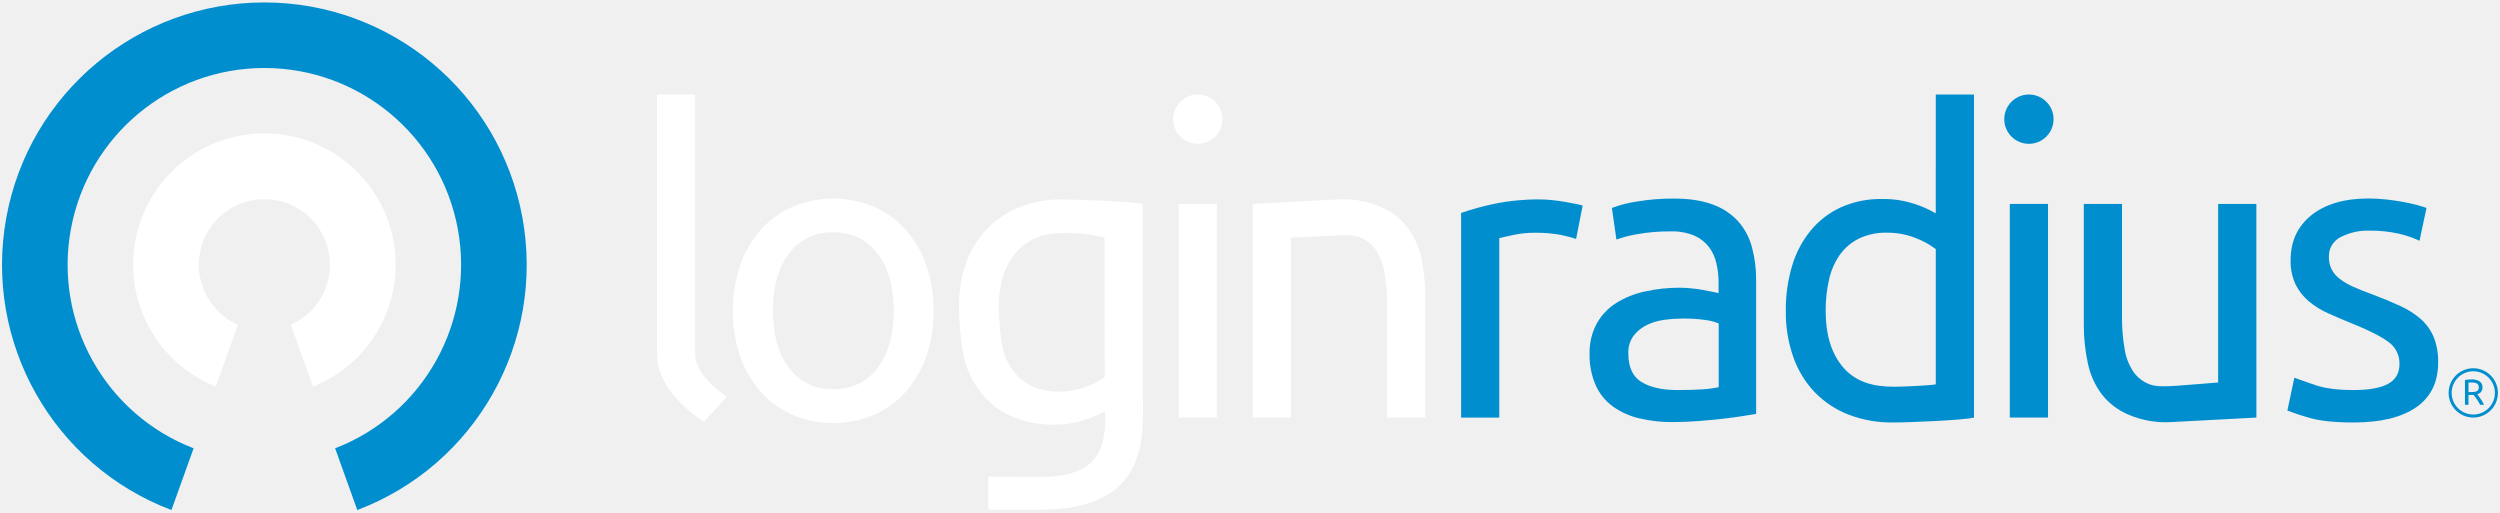
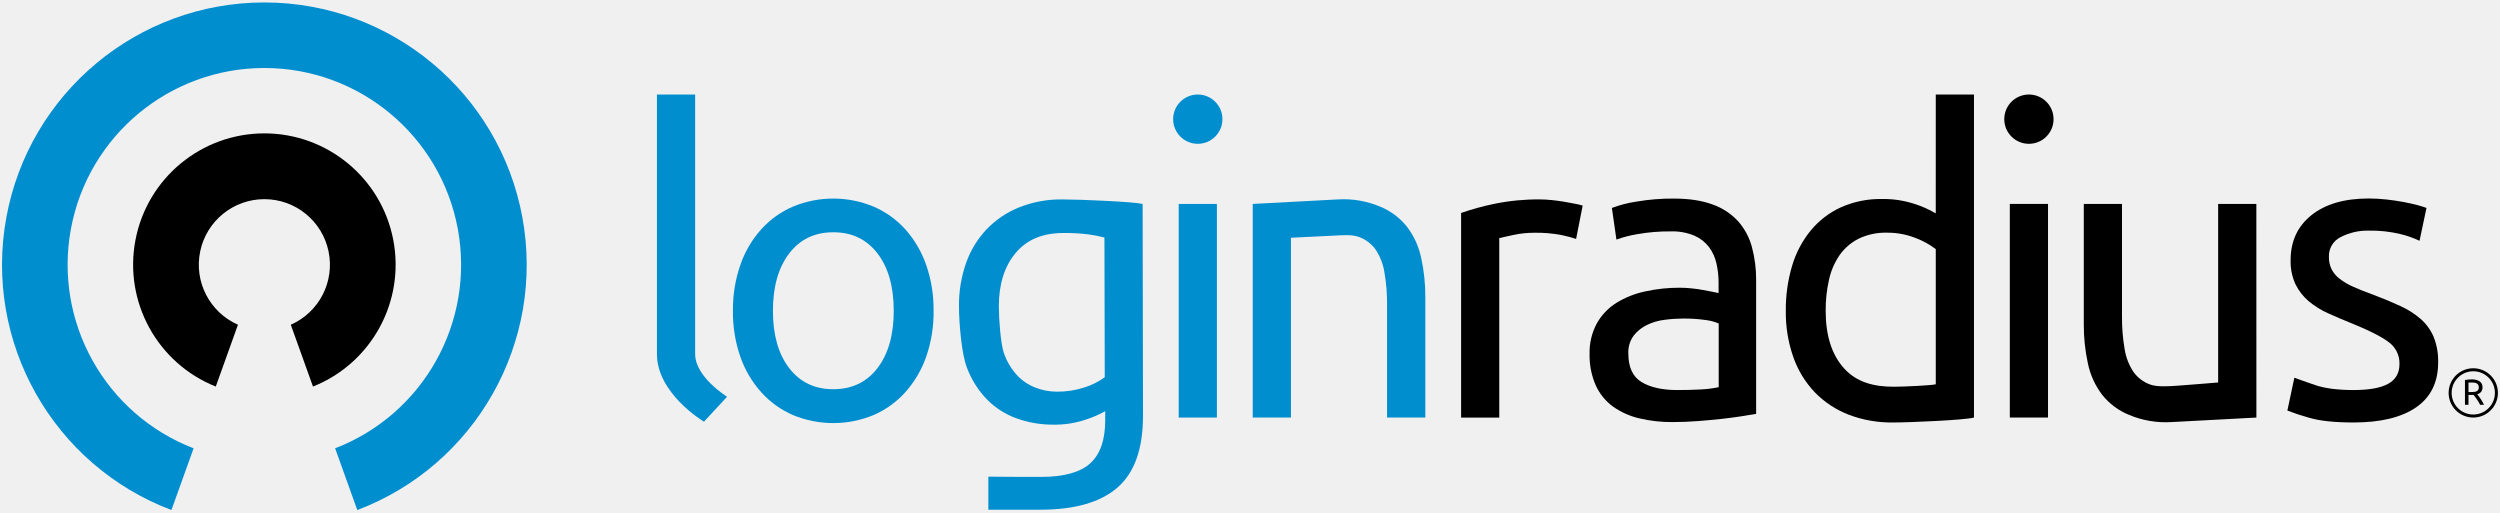
<svg xmlns="http://www.w3.org/2000/svg" width="1200" height="246" viewBox="0 0 1200 246">
  <defs>
    <style>
      .cls-1 {
-         fill: #008ecf;
+         fill: #000;
      }

      .cls-2 {
-         fill: #fff;
+         fill: #008ecf;
      }
    </style>
  </defs>
  <g id="horizontals">
    <g>
      <g>
-         <path class="cls-1" d="M126.9,1.18A125.9,125.9,0,0,0,82.29,244.82l10.64-29.64a94.43,94.43,0,1,1,67.93,0l10.64,29.64A125.9,125.9,0,0,0,126.9,1.18Z" />
-         <path class="cls-2" d="M103.57,185.54l10.65-29.67a31.47,31.47,0,1,1,25.36,0l10.65,29.67a63,63,0,1,0-46.66,0Z" />
+         <path class="cls-2" d="M126.9,1.18A125.9,125.9,0,0,0,82.29,244.82l10.64-29.64a94.43,94.43,0,1,1,67.93,0l10.64,29.64A125.9,125.9,0,0,0,126.9,1.18Z" />
+         <path class="cls-1" d="M103.57,185.54l10.65-29.67a31.47,31.47,0,1,1,25.36,0l10.65,29.67a63,63,0,1,0-46.66,0Z" />
      </g>
      <g>
        <g>
          <g>
            <path class="cls-1" d="M739.19,95.72c1.57,0,3.38.09,5.42.29s4,.46,6,.79,3.78.66,5.43,1a33.88,33.88,0,0,1,3.64.88l-3.15,16a62.15,62.15,0,0,0-7.2-1.88,63.32,63.32,0,0,0-12.91-1.08,48.24,48.24,0,0,0-10.16,1.08c-3.35.73-5.56,1.22-6.61,1.48v86.18H701.33V102.22a125.18,125.18,0,0,1,16.17-4.43A103.81,103.81,0,0,1,739.19,95.72Z" />
            <path class="cls-1" d="M803.49,95.32q11,0,18.63,2.86a30.21,30.21,0,0,1,12.23,8.09,30.61,30.61,0,0,1,6.6,12.42,60.2,60.2,0,0,1,2,15.88v64.08c-1.57.27-3.78.63-6.6,1.09s-6,.88-9.57,1.28-7.39.75-11.53,1.08-8.25.5-12.33.5a67.15,67.15,0,0,1-16-1.78,35.76,35.76,0,0,1-12.62-5.62A25.64,25.64,0,0,1,766,185.05a35.6,35.6,0,0,1-3-15.19,29.24,29.24,0,0,1,3.45-14.59,27.5,27.5,0,0,1,9.37-9.86,43.18,43.18,0,0,1,13.8-5.52,75.48,75.48,0,0,1,16.57-1.78,56.66,56.66,0,0,1,5.71.3q3,.3,5.62.79c1.78.33,3.32.62,4.64.89s2.23.46,2.76.59v-5.13a41.09,41.09,0,0,0-1-9,20.54,20.54,0,0,0-3.55-7.89,18,18,0,0,0-7-5.52,27.41,27.41,0,0,0-11.53-2.07A87.13,87.13,0,0,0,786,112.38,55.94,55.94,0,0,0,775.88,115l-2.17-15.18a56.9,56.9,0,0,1,11.83-3.06A101.79,101.79,0,0,1,803.49,95.32Zm1.57,91.9q6.51,0,11.54-.3a51.45,51.45,0,0,0,8.38-1.08V155.27a23.79,23.79,0,0,0-6.41-1.68,71.33,71.33,0,0,0-10.75-.69,68.41,68.41,0,0,0-8.77.6,26.86,26.86,0,0,0-8.48,2.46,18.22,18.22,0,0,0-6.41,5.13,13.45,13.45,0,0,0-2.56,8.57q0,9.87,6.31,13.71T805.06,187.22Z" />
            <path class="cls-1" d="M929.17,45.37h18.34V200.43c-4.21,1.18-30.31,2.36-38.85,2.36a57.62,57.62,0,0,1-21.3-3.74,45.69,45.69,0,0,1-16.17-10.65,47,47,0,0,1-10.35-16.86,64.54,64.54,0,0,1-3.65-22.38,73,73,0,0,1,3.06-21.7,48.53,48.53,0,0,1,9-16.95,40.75,40.75,0,0,1,14.49-11.05,46.49,46.49,0,0,1,19.63-3.94A47.54,47.54,0,0,1,919,97.89a49.53,49.53,0,0,1,10.16,4.53Zm0,74.21a38,38,0,0,0-9.66-5.33,36.54,36.54,0,0,0-13.81-2.56,29.58,29.58,0,0,0-13.51,2.86,24.85,24.85,0,0,0-9.17,7.89,33.38,33.38,0,0,0-5.12,11.93,65.77,65.77,0,0,0-1.58,14.79q0,17.94,8.87,27.7c5.92,6.51,13.95,8.77,23.81,8.77,5,0,18.33-.65,20.17-1.17Z" />
            <path class="cls-1" d="M1129.67,187.22q11.24,0,16.66-3t5.42-9.47a12.58,12.58,0,0,0-5.32-10.65q-5.33-3.93-17.55-8.87-5.91-2.37-11.34-4.83a39.44,39.44,0,0,1-9.37-5.82,25.4,25.4,0,0,1-6.31-8.08,26,26,0,0,1-2.36-11.64q0-13.61,10-21.59t27.41-8a78.92,78.92,0,0,1,8.68.49q4.33.5,8.09,1.19c2.49.46,4.7,1,6.6,1.48s3.39,1,4.44,1.38l-3.35,15.77a46.51,46.51,0,0,0-9.27-3.25A60.18,60.18,0,0,0,1137,110.7a28,28,0,0,0-13.4,3.06,10.12,10.12,0,0,0-5.72,9.56,13,13,0,0,0,1.28,5.92,13.74,13.74,0,0,0,3.94,4.64,32.46,32.46,0,0,0,6.61,3.84q3.94,1.77,9.46,3.75,7.3,2.76,13,5.42a40.62,40.62,0,0,1,9.76,6.21,24,24,0,0,1,6.21,8.58,31,31,0,0,1,2.17,12.32q0,14.2-10.55,21.5t-30.07,7.29q-13.61,0-21.3-2.26a109.28,109.28,0,0,1-10.45-3.46l3.35-15.77q3.15,1.19,10.06,3.55T1129.67,187.22Z" />
            <path class="cls-1" d="M1083.07,200.43l-40.82,2.17a45.24,45.24,0,0,1-20.32-3.46,31.81,31.81,0,0,1-12.91-9.66,37.28,37.28,0,0,1-6.8-14.89,86,86,0,0,1-2-19.12V97.89h18.34v53.63a88,88,0,0,0,1.28,16.17,27.46,27.46,0,0,0,4.24,10.85,16.86,16.86,0,0,0,7.89,6c3.29,1.25,8.76.92,13.61.57,11.37-.82,14-1.15,19.13-1.52V97.89h18.34Z" />
            <g>
              <rect class="cls-1" x="964.71" y="97.88" width="18.34" height="102.54" />
              <circle class="cls-1" cx="973.88" cy="57.2" r="11.83" />
            </g>
          </g>
          <g>
            <path class="cls-2" d="M548.46,97.89c-4.34-1.06-29.91-2.17-38.46-2.17a54.18,54.18,0,0,0-20.9,3.84,44.89,44.89,0,0,0-15.68,10.65,45.93,45.93,0,0,0-9.76,16.17A60.9,60.9,0,0,0,460.31,147c0,8.55,1.34,23,3.7,29.19a44.3,44.3,0,0,0,9.67,15.48A37.85,37.85,0,0,0,488,200.83a51,51,0,0,0,17.46,3,46.4,46.4,0,0,0,15.87-2.47,49.18,49.18,0,0,0,9.17-4v4.34q0,14.19-7.2,20.7t-23.56,6.51c-2.5,0-19.84,0-25.33-.12v15.87c5.38,0,22.41,0,24.93,0q24.85,0,37.07-10.65t12.23-34.32Zm-27.85,88.05A41.63,41.63,0,0,1,507.2,188a28.19,28.19,0,0,1-10.35-2,23.8,23.8,0,0,1-8.88-6.12,30.06,30.06,0,0,1-6.11-10.45c-1.51-4.2-2.42-16.37-2.42-22.29q0-16,8-25.63t22.77-9.66a89.19,89.19,0,0,1,12.52.69,59.68,59.68,0,0,1,7.4,1.48l.15,67.05A33,33,0,0,1,520.61,185.94Z" />
            <path class="cls-2" d="M448.12,149.16a64.73,64.73,0,0,1-3.55,22.08,50.53,50.53,0,0,1-10,17,44,44,0,0,1-15.28,11,50.55,50.55,0,0,1-38.65,0,43.87,43.87,0,0,1-15.28-11,50.2,50.2,0,0,1-10-17,64.73,64.73,0,0,1-3.55-22.08,65,65,0,0,1,3.55-22,50.18,50.18,0,0,1,10-17.06,43.71,43.71,0,0,1,15.28-10.94,50.43,50.43,0,0,1,38.65,0,43.8,43.8,0,0,1,15.28,10.94,50.51,50.51,0,0,1,10,17.06A65,65,0,0,1,448.12,149.16Zm-19.13,0q0-17.35-7.79-27.51T400,111.49q-13.41,0-21.19,10.16T371,149.16q0,17.35,7.79,27.51T400,186.82q13.41,0,21.2-10.15T429,149.16Z" />
            <path class="cls-2" d="M601.31,97.89l40.82-2.17a45.09,45.09,0,0,1,20.31,3.45,31.74,31.74,0,0,1,12.91,9.66,37.49,37.49,0,0,1,6.81,14.89,86.63,86.63,0,0,1,2,19.13v57.58H665.79V146.79a88,88,0,0,0-1.28-16.17,27.46,27.46,0,0,0-4.24-10.85,16.81,16.81,0,0,0-7.89-6c-3.29-1.25-7.6-.9-12.46-.65l-20.27,1v86.29H601.31Z" />
            <path class="cls-2" d="M337.92,202.4c-.93-.54-22.59-13.71-22.59-32.46V45.37h18.34V169.94c0,11,15.18,20.38,15.32,20.5Z" />
            <g>
              <rect class="cls-2" x="565.77" y="97.89" width="18.34" height="102.54" />
              <circle class="cls-2" cx="574.94" cy="57.2" r="11.83" />
            </g>
          </g>
        </g>
        <g>
          <path class="cls-1" d="M1187.17,178.21a10.38,10.38,0,1,1-10.38,10.38,10.4,10.4,0,0,1,10.38-10.38m0-1.45A11.83,11.83,0,1,0,1199,188.59a11.82,11.82,0,0,0-11.83-11.83Z" />
          <path class="cls-1" d="M1189.09,189.26c.19.24.43.54.71.92s.58.8.88,1.25.6.94.9,1.44a14.6,14.6,0,0,1,.76,1.45h-1.85c-.23-.44-.49-.89-.76-1.34s-.55-.89-.83-1.3-.55-.8-.82-1.16-.52-.67-.75-.94l-.46,0h-2v4.72h-1.69V182.41a9.94,9.94,0,0,1,1.59-.23c.59,0,1.13-.06,1.61-.06a6.67,6.67,0,0,1,3.88.95,3.31,3.31,0,0,1,1.34,2.86A3.37,3.37,0,0,1,1191,188,3.67,3.67,0,0,1,1189.09,189.26Zm-2.56-5.66c-.72,0-1.27,0-1.65.05v4.55h1.2a12.43,12.43,0,0,0,1.57-.09,3.28,3.28,0,0,0,1.18-.33,1.82,1.82,0,0,0,.74-.69,2.7,2.7,0,0,0,0-2.31,1.93,1.93,0,0,0-.71-.71,3,3,0,0,0-1-.37A7.39,7.39,0,0,0,1186.53,183.6Z" />
        </g>
      </g>
    </g>
  </g>
</svg>
